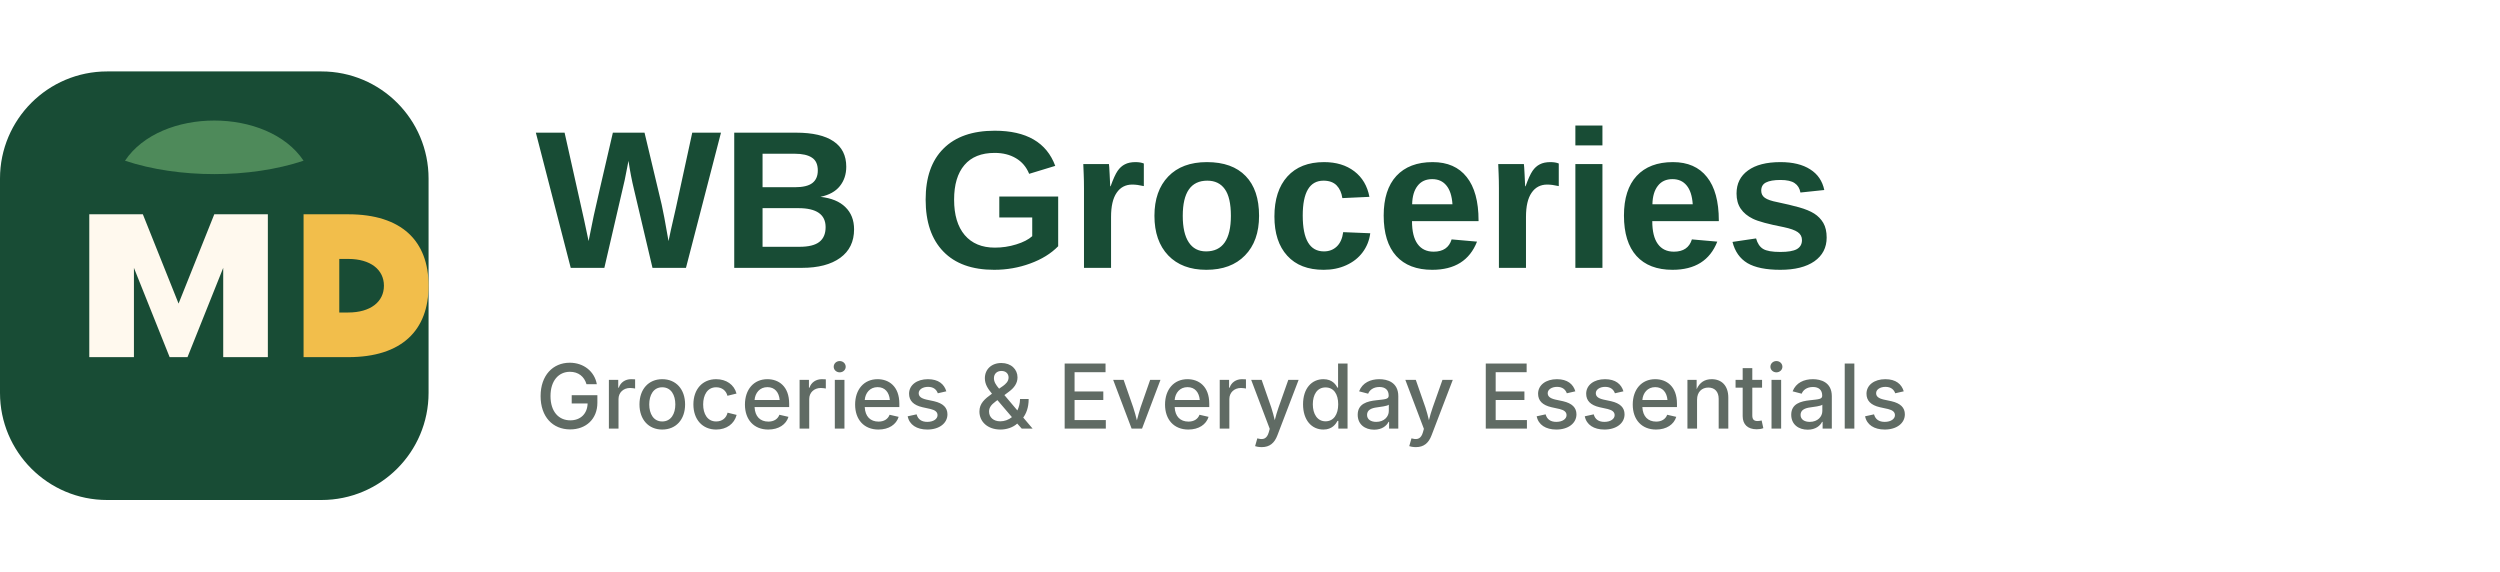
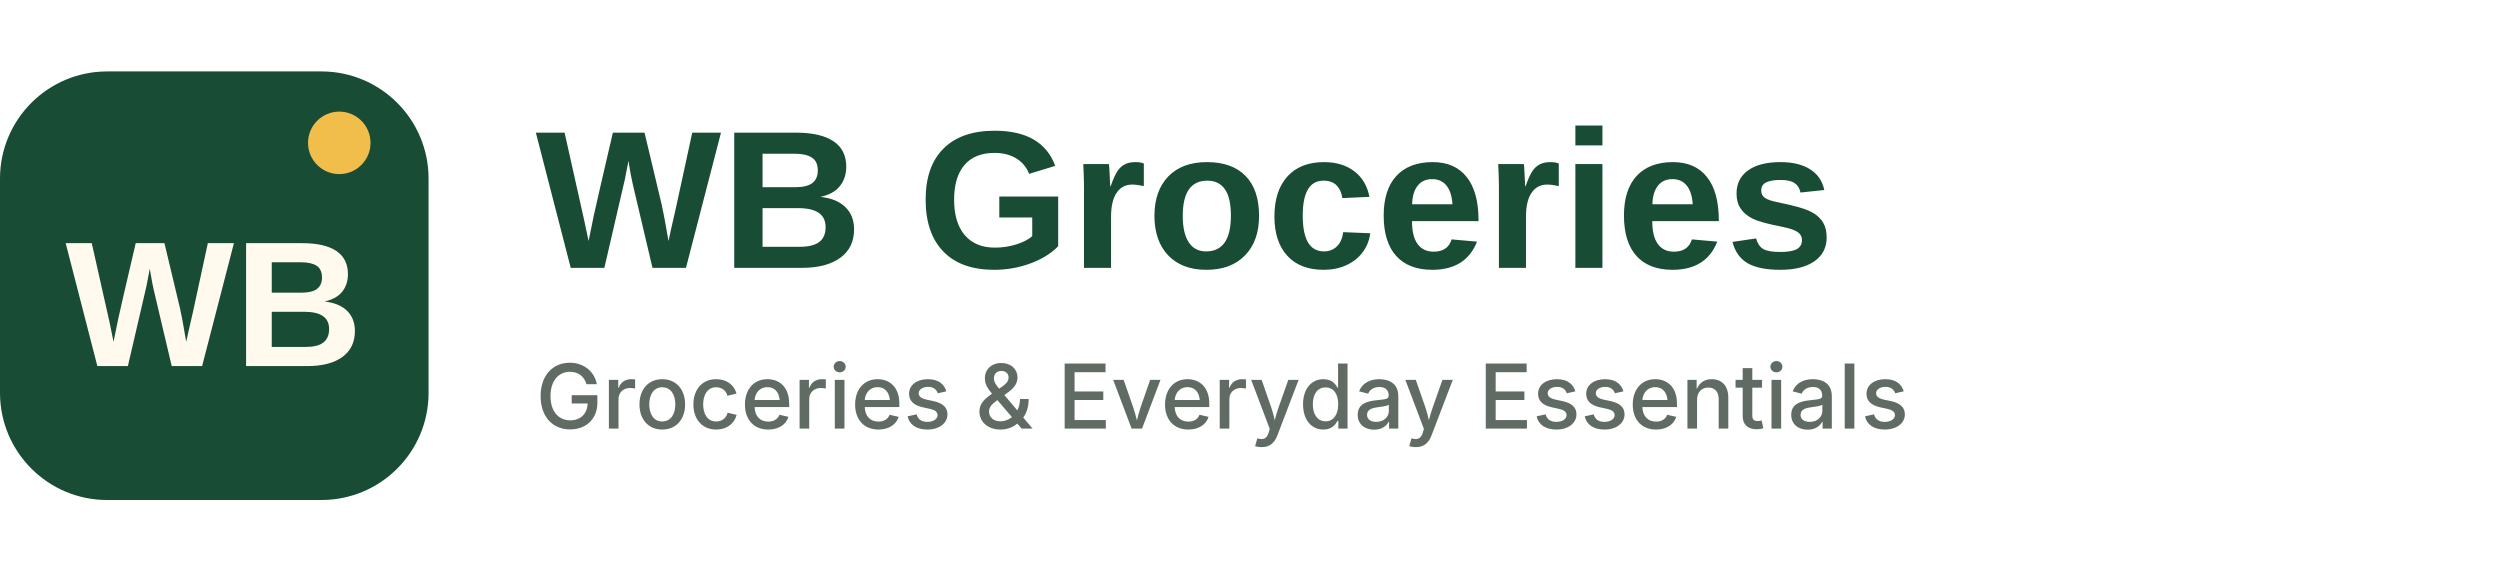
<svg xmlns="http://www.w3.org/2000/svg" width="280" height="64" viewBox="0 0 280 64" role="img" aria-label="WB Groceries">
  <rect x="0" y="8" width="48" height="48" rx="12" fill="#184C35" />
-   <path d="M10 40 V24 h6 l4 10 4-10h6v16h-5V30l-4 10h-2l-4-10v10H10z" fill="#FFF9EE" />
-   <path d="M34 24h5c6 0 9 3 9 8s-3 8-9 8h-5V24zm5 11c2.5 0 4-1.2 4-3s-1.5-3-4-3h-1v6h1z" fill="#F2BE4B" />
-   <path d="M14 18c4-6 16-6 20 0-6 2-14 2-20 0z" fill="#4E8A5A" />
+   <text x="24" y="41" text-anchor="middle" font-family="Manrope,Arial,sans-serif" font-size="20" font-weight="800" fill="#FFF9EE">WB</text>
+   <circle cx="38" cy="16" r="3.5" fill="#F2BE4B" />
  <text x="60" y="30" font-family="Manrope,Arial,sans-serif" font-size="22" font-weight="800" fill="#184C35">WB Groceries</text>
  <text x="60" y="48" font-family="Inter,Arial,sans-serif" font-size="10" font-weight="500" fill="#606B64">Groceries &amp; Everyday Essentials</text>
</svg>
